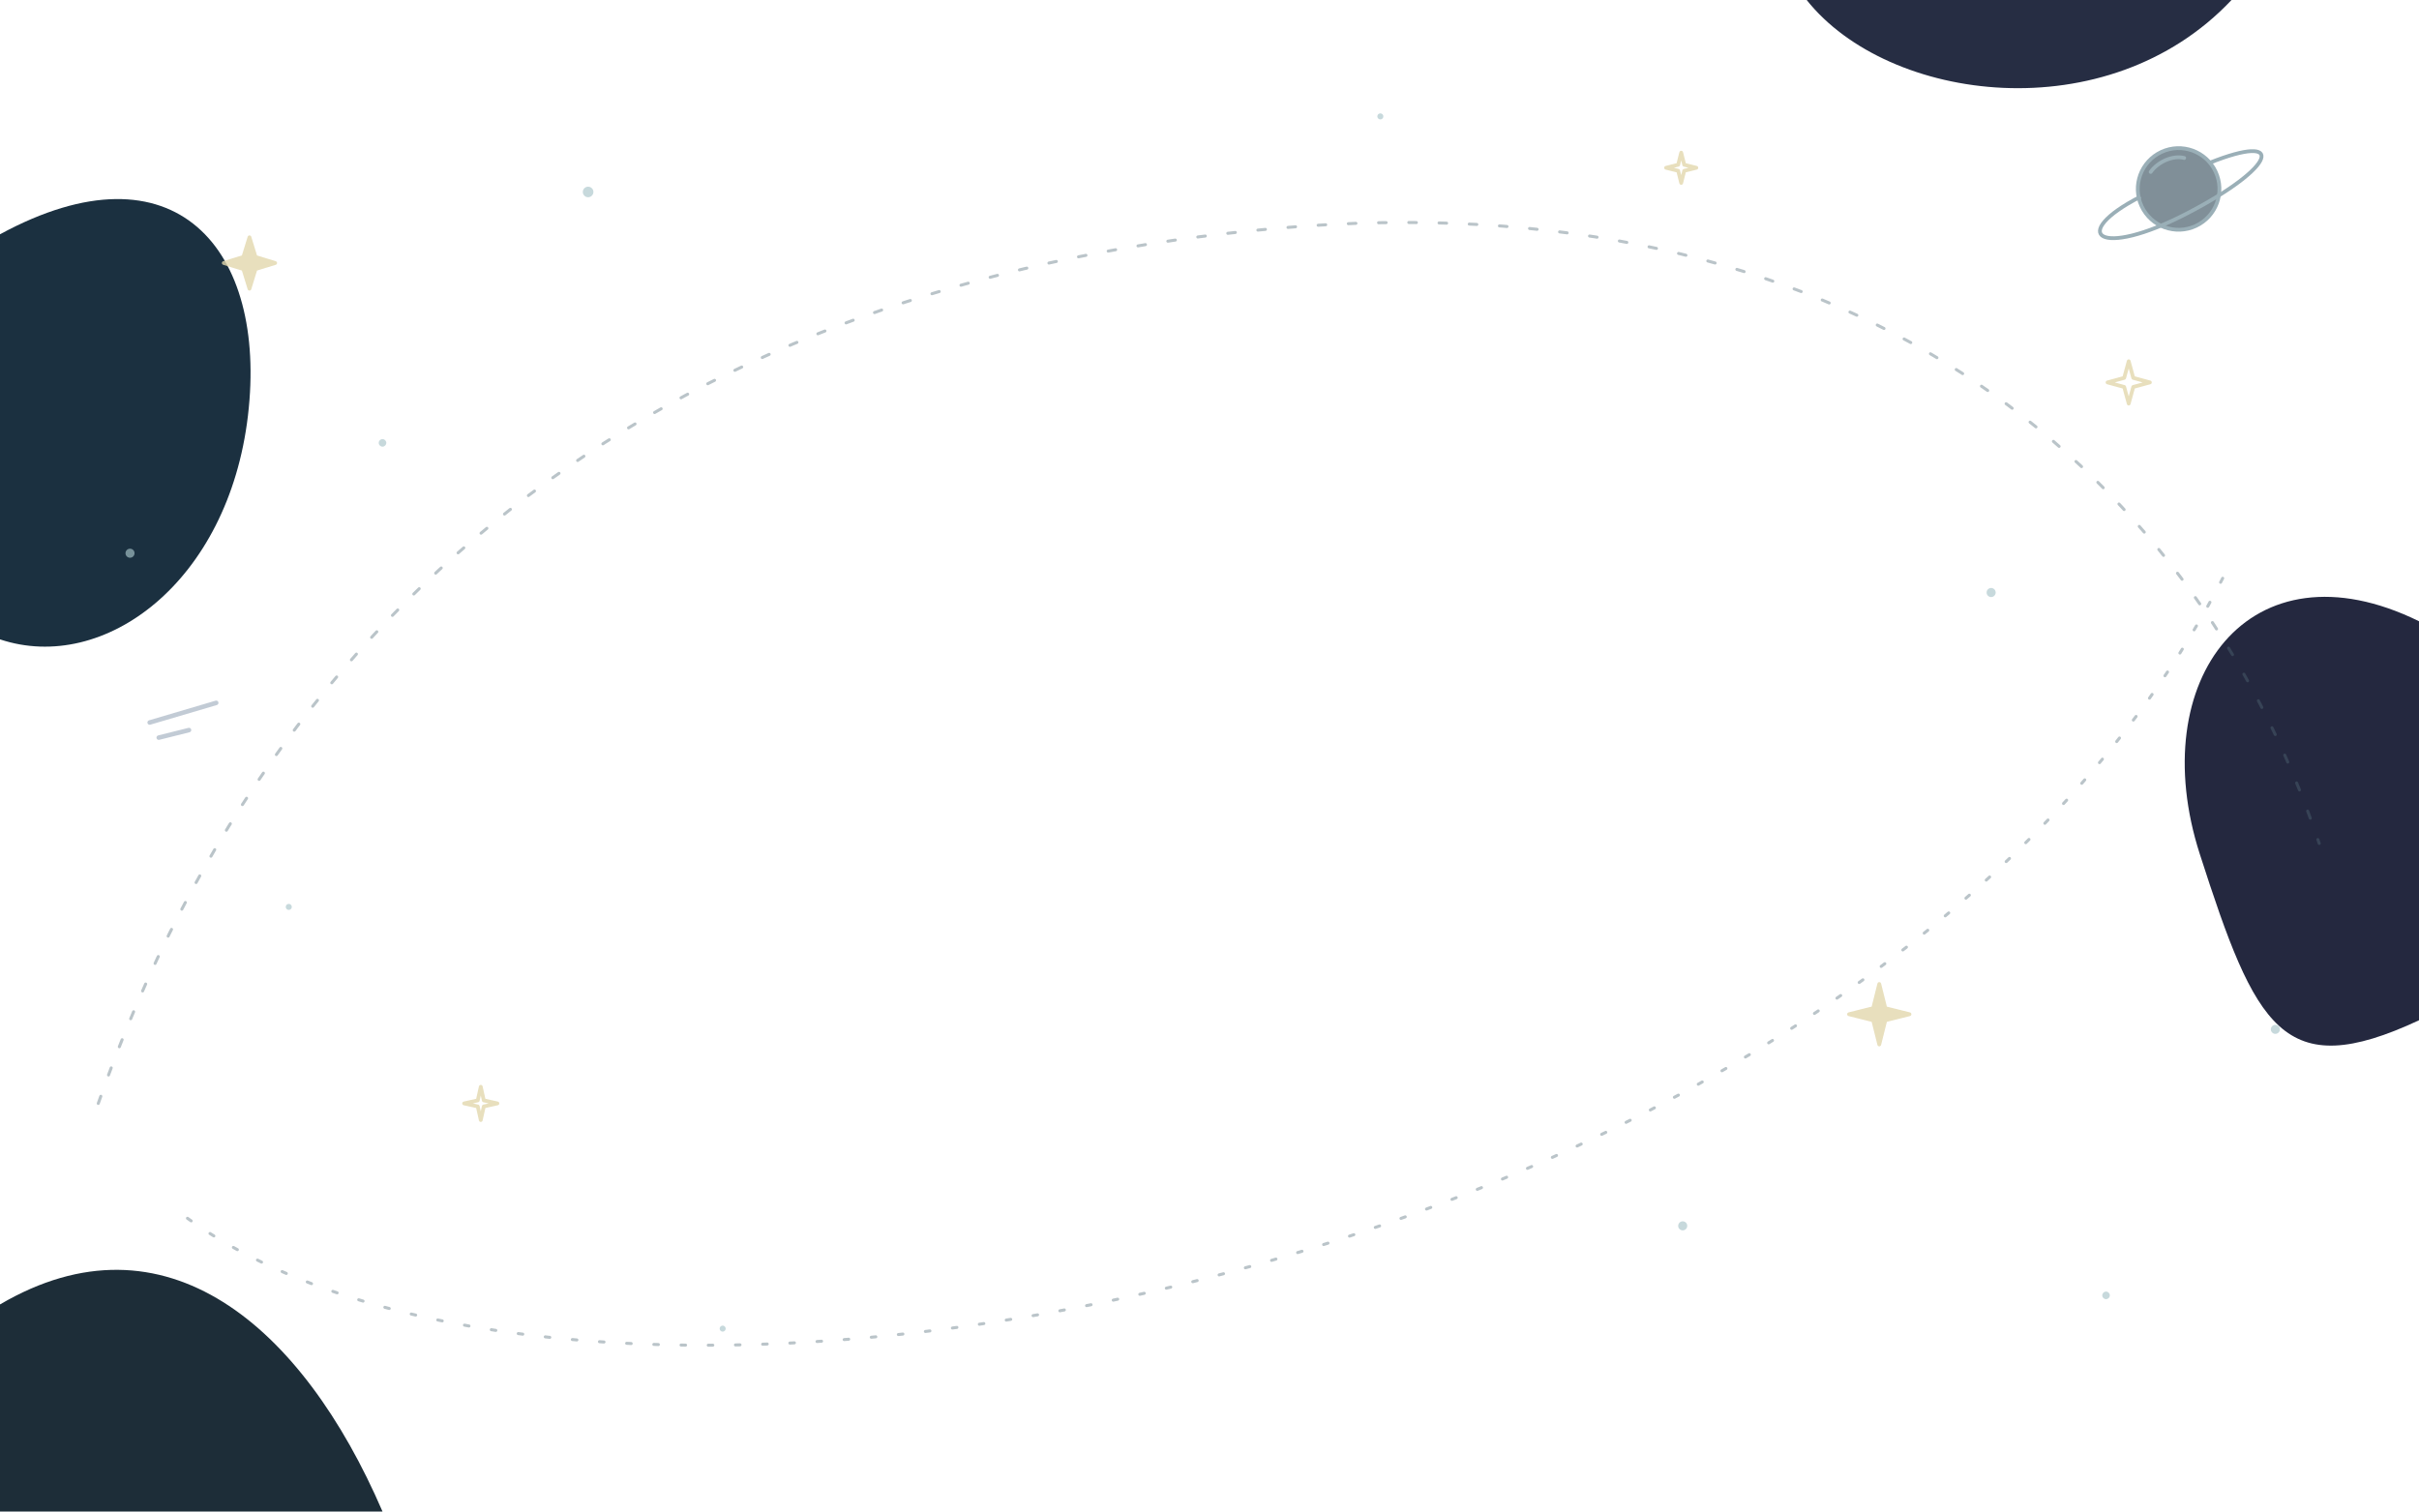
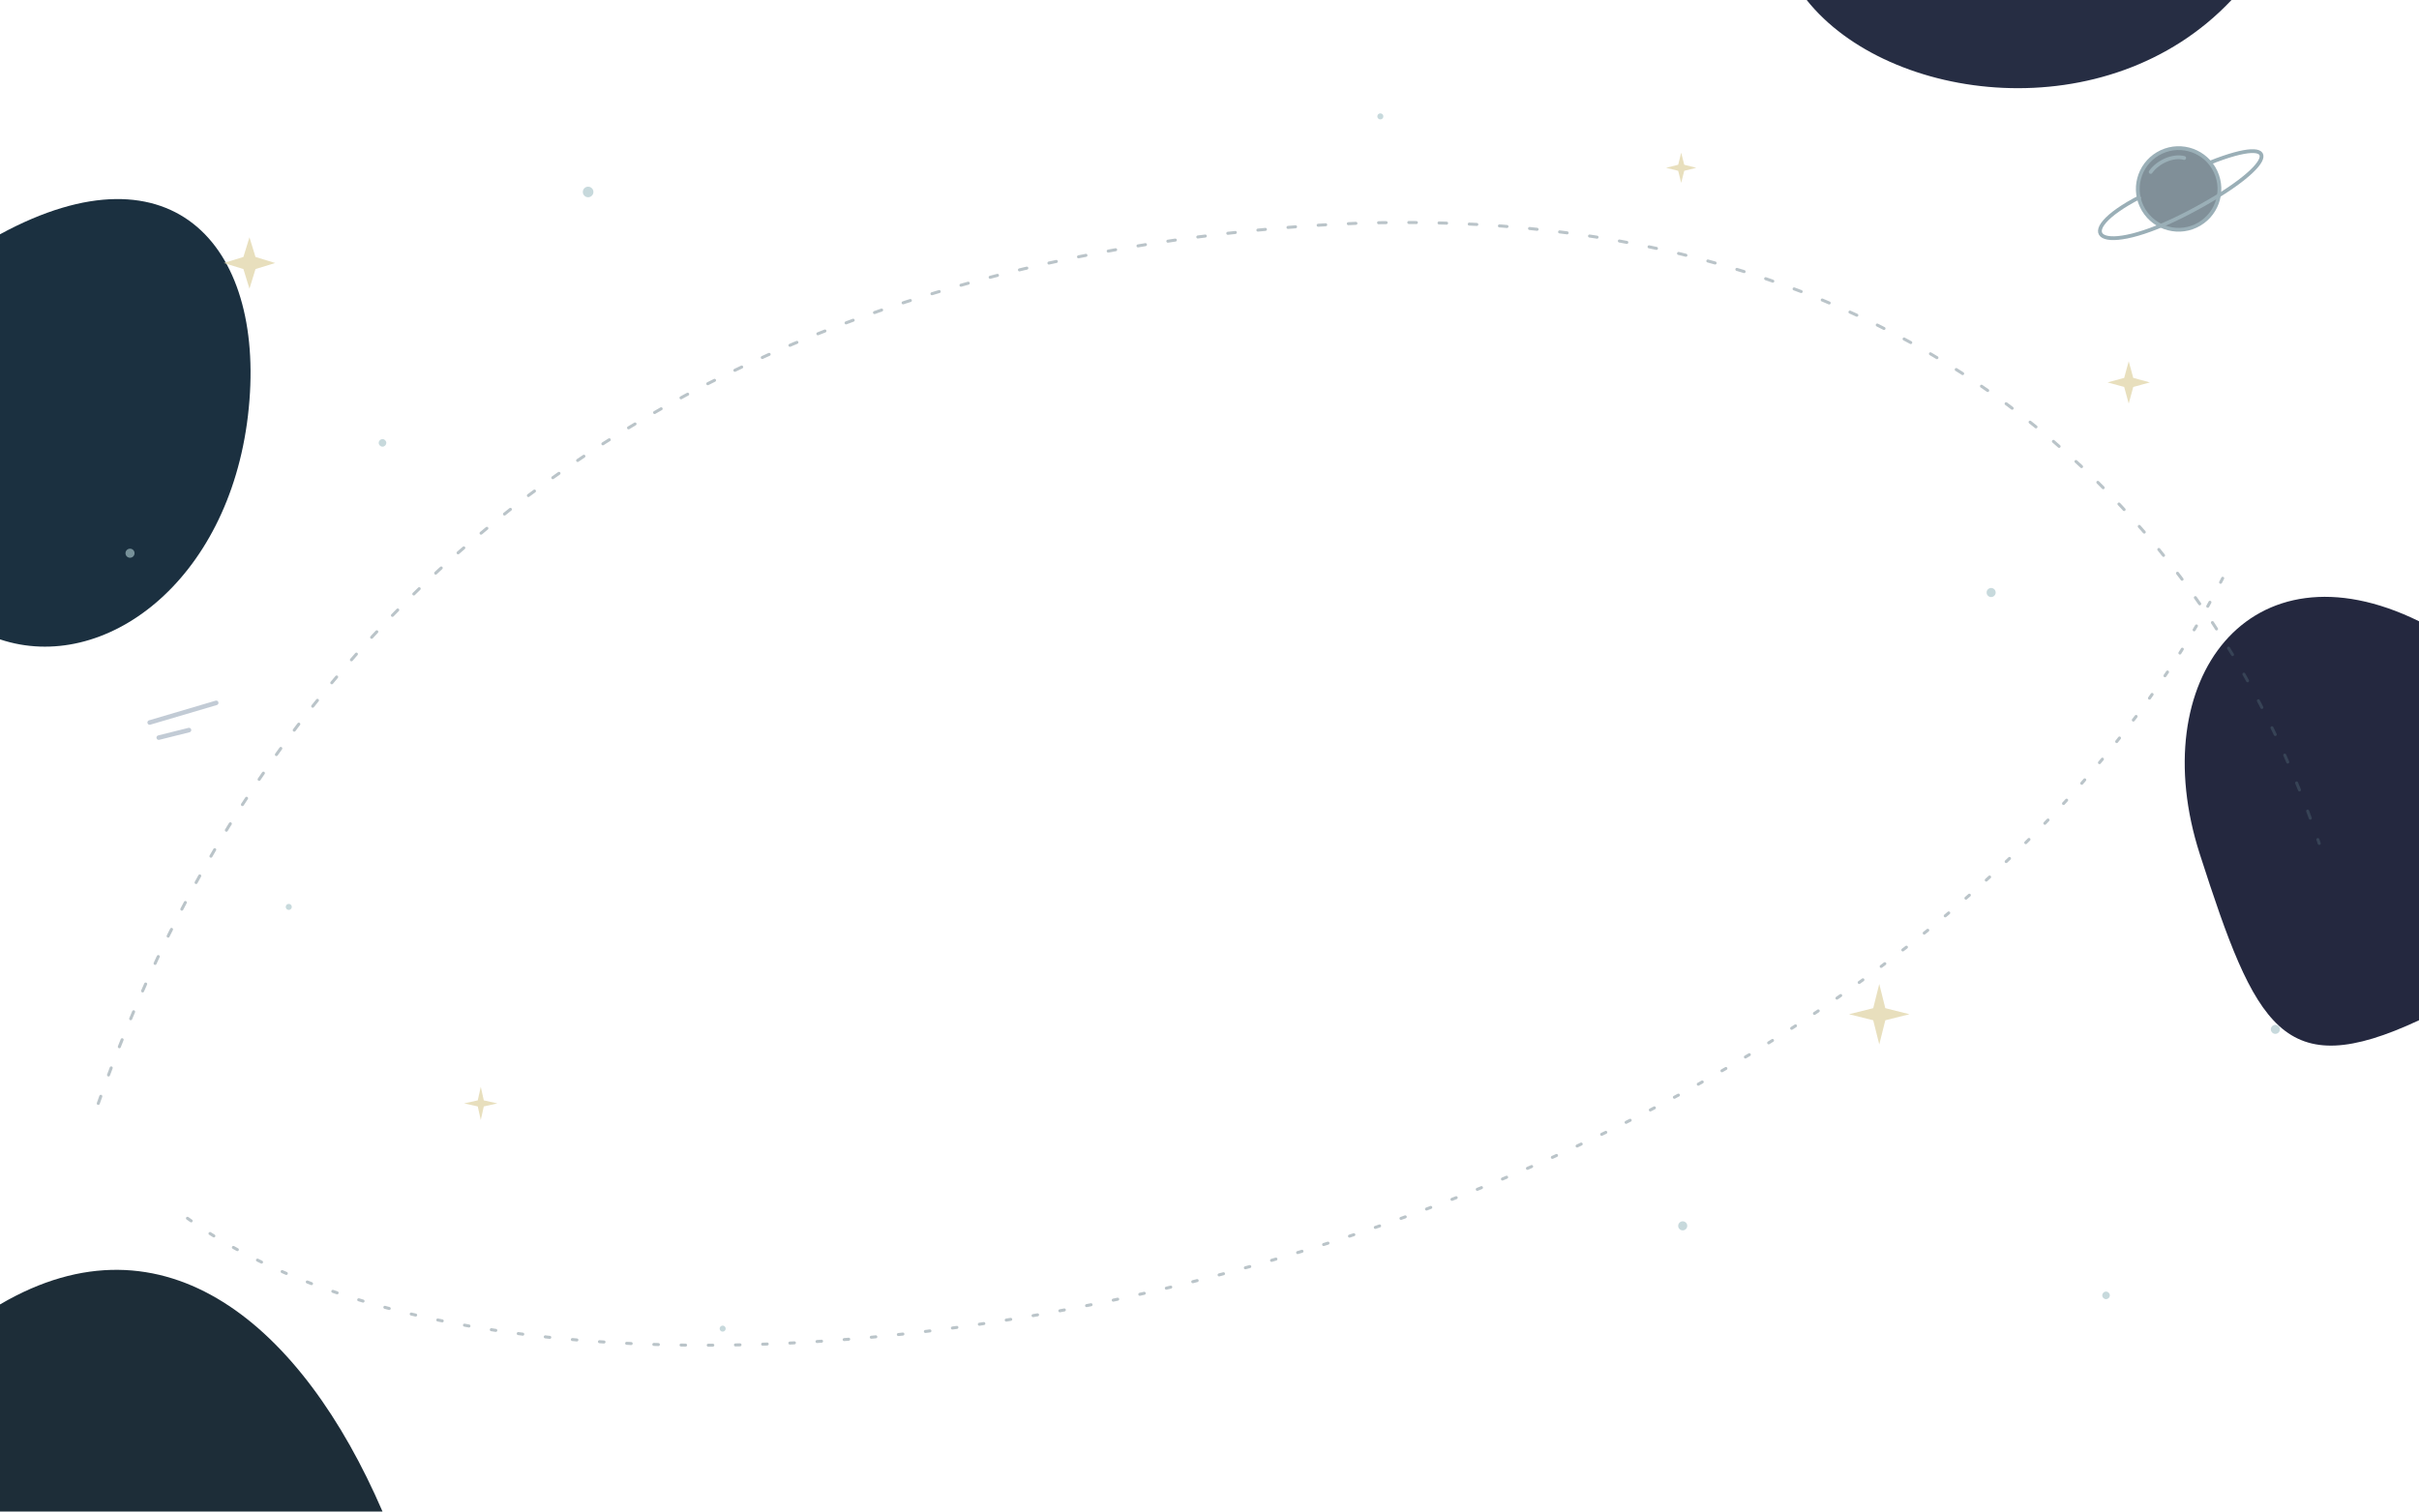
<svg xmlns="http://www.w3.org/2000/svg" viewBox="0 0 1600 1000" fill="none">
  <path d="M0 155C116 92 177 165 164 275S69 446 0 423Z" fill="#1b3040" />
  <path d="M1600 411C1488 356 1418 450 1455 565S1510 717 1600 675Z" fill="#24283f" />
  <path d="M0 863C109 799 200 877 253 1000H0Z" fill="#1d2d38" />
  <path d="M1195 0C1249 68 1394 87 1476 0" fill="#262d43" />
  <g stroke="#526b77" stroke-width="2" stroke-linecap="round" opacity=".4">
    <path d="M65 730C190 372 472 184 845 151S1448 303 1534 558" stroke-dasharray="5 15" />
    <path d="M124 806C400 1006 1238 843 1472 379" stroke-dasharray="3 15" />
  </g>
-   <g stroke="#e2d7ac" stroke-width="2.5" stroke-linejoin="round" stroke-linecap="round" opacity=".8">
-     <path d="m165 157 4 13 13 4-13 4-4 13-4-13-13-4 13-4Z" fill="#e2d7ac" />
+   <g fill="#e2d7ac" opacity=".8">
+     <path d="m165 157 4 13 13 4-13 4-4 13-4-13-13-4 13-4Z" />
    <path d="m1408 239 3 11 11 3-11 3-3 11-3-11-11-3 11-3Z" />
-     <path d="m1243 651 4 16 16 4-16 4-4 16-4-16-16-4 16-4Z" fill="#e2d7ac" />
+     <path d="m1243 651 4 16 16 4-16 4-4 16-4-16-16-4 16-4Z" />
    <path d="m318 719 2 9 9 2-9 2-2 9-2-9-9-2 9-2Z" />
    <path d="m1112 101 2 8 8 2-8 2-2 8-2-8-8-2 8-2Z" />
  </g>
  <g fill="#a9c5ca" opacity=".65">
    <circle cx="86" cy="366" r="3" />
    <circle cx="253" cy="293" r="2.5" />
    <circle cx="389" cy="127" r="3.5" />
    <circle cx="1317" cy="392" r="3" />
    <circle cx="1505" cy="681" r="3" />
    <circle cx="191" cy="600" r="2" />
    <circle cx="1113" cy="811" r="3" />
    <circle cx="478" cy="879" r="2" />
    <circle cx="1393" cy="857" r="2.5" />
    <circle cx="913" cy="77" r="2" />
  </g>
  <g transform="translate(1441 125) rotate(-25)" stroke="#577987" stroke-width="2.5" opacity=".6">
    <circle r="27" fill="#2b4553" />
    <path d="M-25-6C-79-4-68 20-1 17S80-4 26-7" />
    <path d="M-12-18C-5-22 6-22 12-17" stroke-linecap="round" />
  </g>
  <path d="m99 478 44-13m-38 23 20-5" stroke="#8597ac" stroke-width="3" stroke-linecap="round" opacity=".5" />
</svg>
